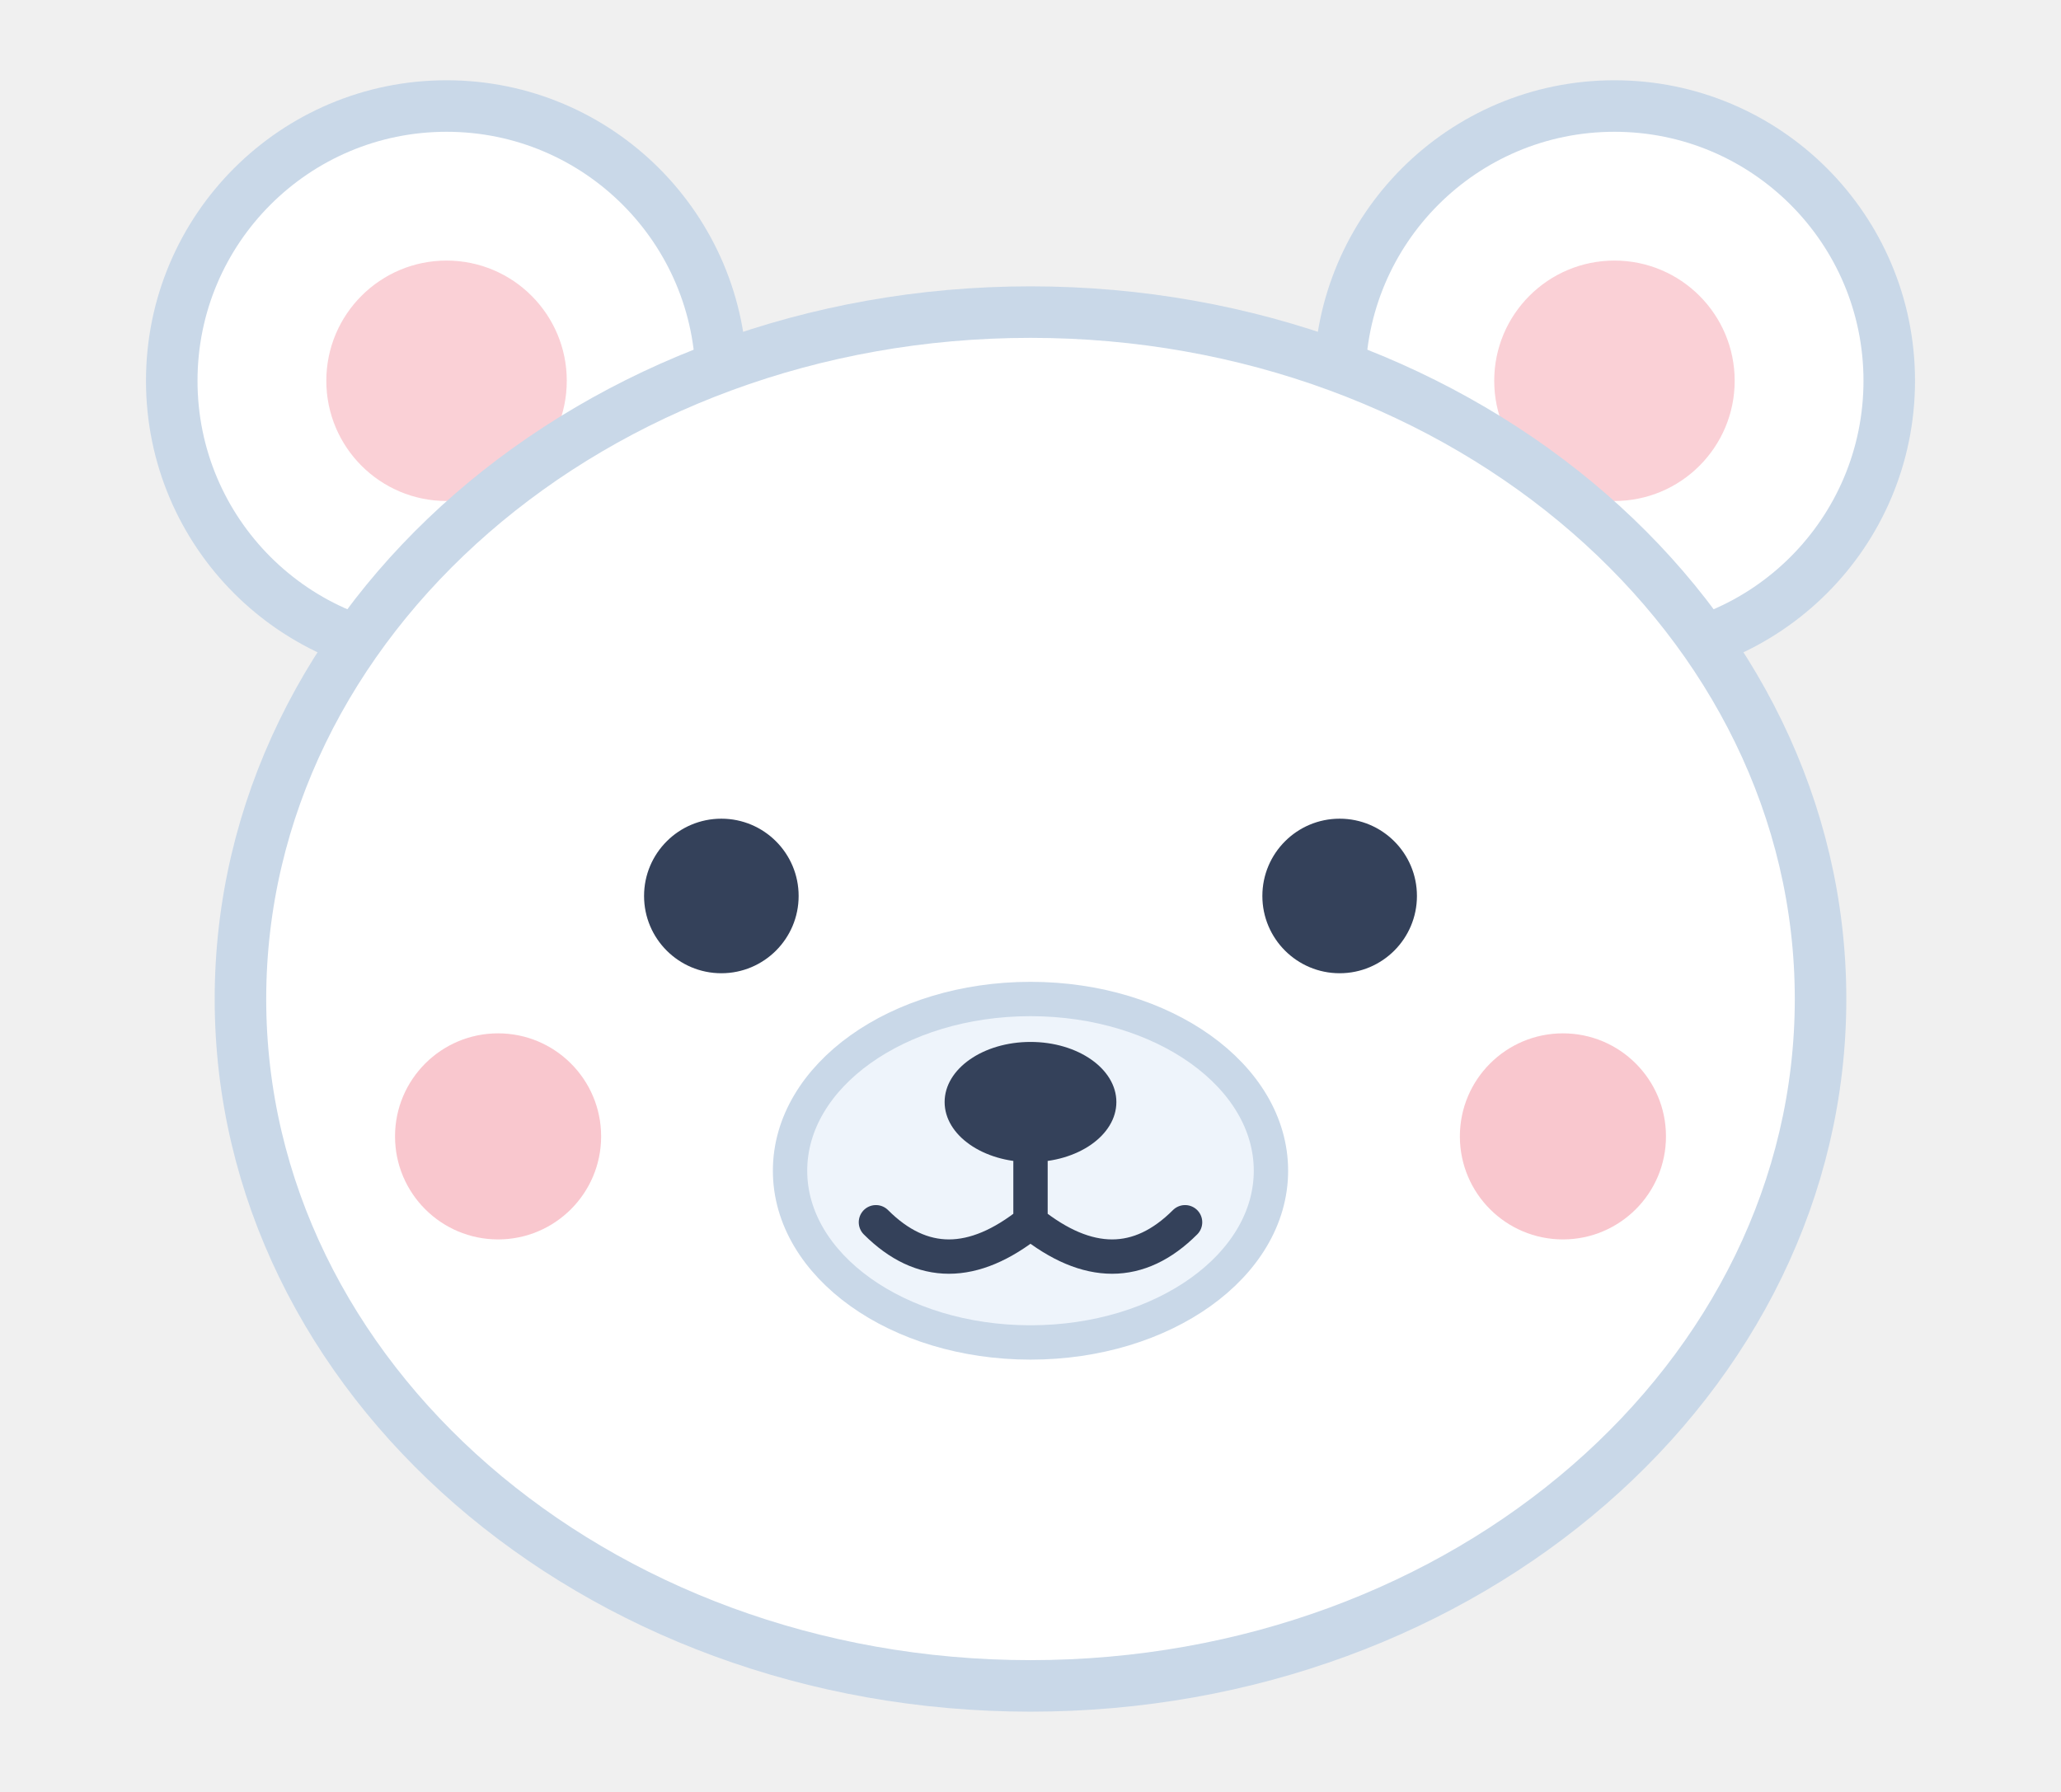
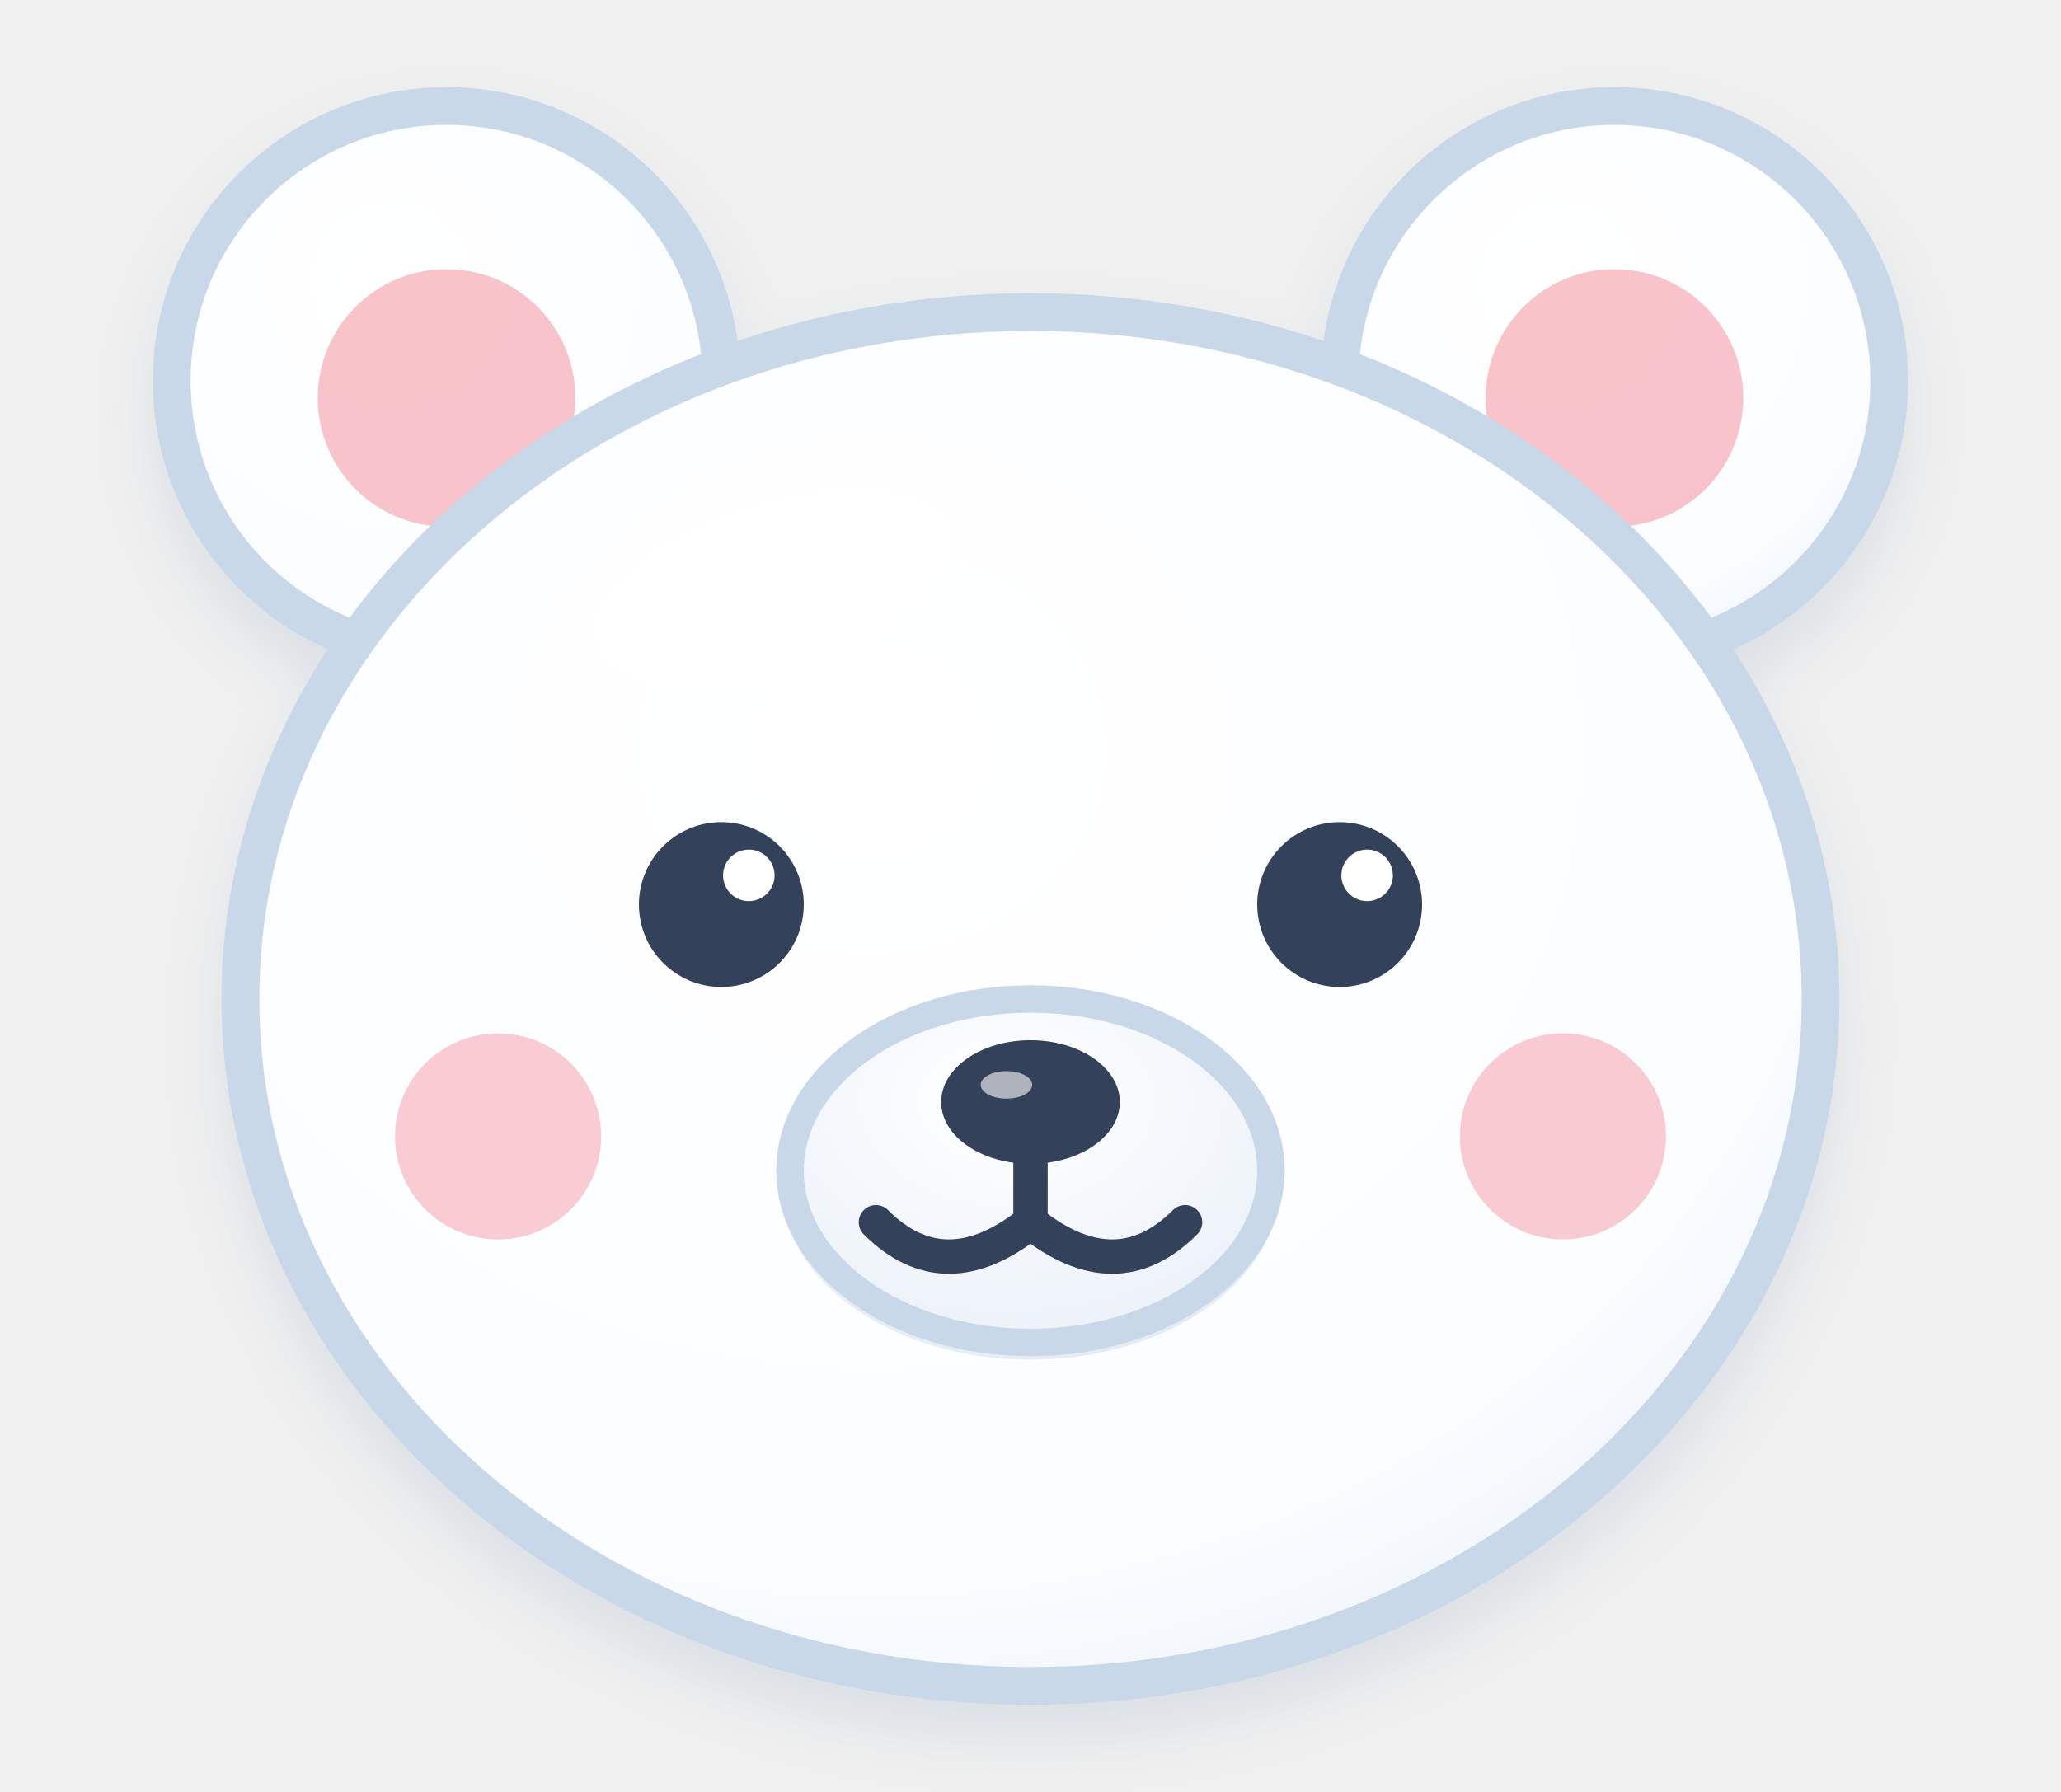
<svg xmlns="http://www.w3.org/2000/svg" viewBox="0 0 120 104" width="92" height="80">
-   <circle cx="26" cy="22" r="16" fill="#fff" stroke="#c9d8e8" stroke-width="3" />
-   <circle cx="94" cy="22" r="16" fill="#fff" stroke="#c9d8e8" stroke-width="3" />
-   <circle cx="26" cy="22" r="7" fill="#f6a9b4" opacity=".55" />
-   <circle cx="94" cy="22" r="7" fill="#f6a9b4" opacity=".55" />
-   <ellipse cx="60" cy="58" rx="46" ry="40" fill="#fff" stroke="#c9d8e8" stroke-width="3" />
-   <circle cx="42" cy="52" r="4.5" fill="#34415a" />
-   <circle cx="78" cy="52" r="4.5" fill="#34415a" />
-   <ellipse cx="60" cy="68" rx="14" ry="10" fill="#eef4fb" stroke="#c9d8e8" stroke-width="2" />
-   <ellipse cx="60" cy="64" rx="5" ry="3.5" fill="#34415a" />
+   <defs>
+     <radialGradient id="hd" cx=".4" cy=".32" r=".85">
+       <stop offset="0" stop-color="#fff" />
+       <stop offset=".7" stop-color="#fbfdff" />
+       <stop offset="1" stop-color="#e6eef7" />
+     </radialGradient>
+     <radialGradient id="mz" cx=".45" cy=".3" r=".8">
+       <stop offset="0" stop-color="#fff" />
+       <stop offset="1" stop-color="#e9f0f8" />
+     </radialGradient>
+     <filter id="sh" x="-20%" y="-20%" width="140%" height="150%">
+       <feDropShadow dx="0" dy="2" stdDeviation="1.6" flood-color="#6b84a6" flood-opacity=".16" />
+     </filter>
+   </defs>
+   <g filter="url(#sh)">
+     <circle cx="26" cy="22" r="16" fill="url(#hd)" stroke="#c9d8e8" stroke-width="2.2" />
+     <circle cx="94" cy="22" r="16" fill="url(#hd)" stroke="#c9d8e8" stroke-width="2.2" />
+     <circle cx="26" cy="23" r="7.5" fill="#f6a9b4" opacity=".7" />
+     <circle cx="94" cy="23" r="7.5" fill="#f6a9b4" opacity=".7" />
+     <ellipse cx="60" cy="58" rx="46" ry="40" fill="url(#hd)" stroke="#c9d8e8" stroke-width="2.2" />
+   </g>
+   <ellipse cx="45" cy="34" rx="11" ry="5" fill="#fff" opacity=".9" transform="rotate(-18 45 34)" />
+   <circle cx="42" cy="52.5" r="4.8" fill="#34415a" />
+   <circle cx="43.6" cy="50.8" r="1.5" fill="#fff" />
+   <circle cx="78" cy="52.5" r="4.8" fill="#34415a" />
+   <circle cx="79.6" cy="50.8" r="1.5" fill="#fff" />
+   <ellipse cx="60" cy="68.8" rx="14.5" ry="10.2" fill="#d5e1ee" opacity=".6" />
+   <ellipse cx="60" cy="68" rx="14" ry="10" fill="url(#mz)" stroke="#c9d8e8" stroke-width="1.6" />
+   <ellipse cx="60" cy="64" rx="5.2" ry="3.6" fill="#34415a" />
+   <ellipse cx="58.6" cy="63" rx="1.5" ry=".8" fill="#fff" opacity=".6" />
  <path d="M60 67.5v3.5M60 71q-5 4-9 0M60 71q5 4 9 0" stroke="#34415a" stroke-width="2" fill="none" stroke-linecap="round" />
-   <circle cx="29" cy="66" r="6" fill="#f6a9b4" opacity=".65" />
-   <circle cx="91" cy="66" r="6" fill="#f6a9b4" opacity=".65" />
+   <circle cx="29" cy="66" r="6" fill="#f6a9b4" opacity=".6" />
+   <circle cx="91" cy="66" r="6" fill="#f6a9b4" opacity=".6" />
</svg>
